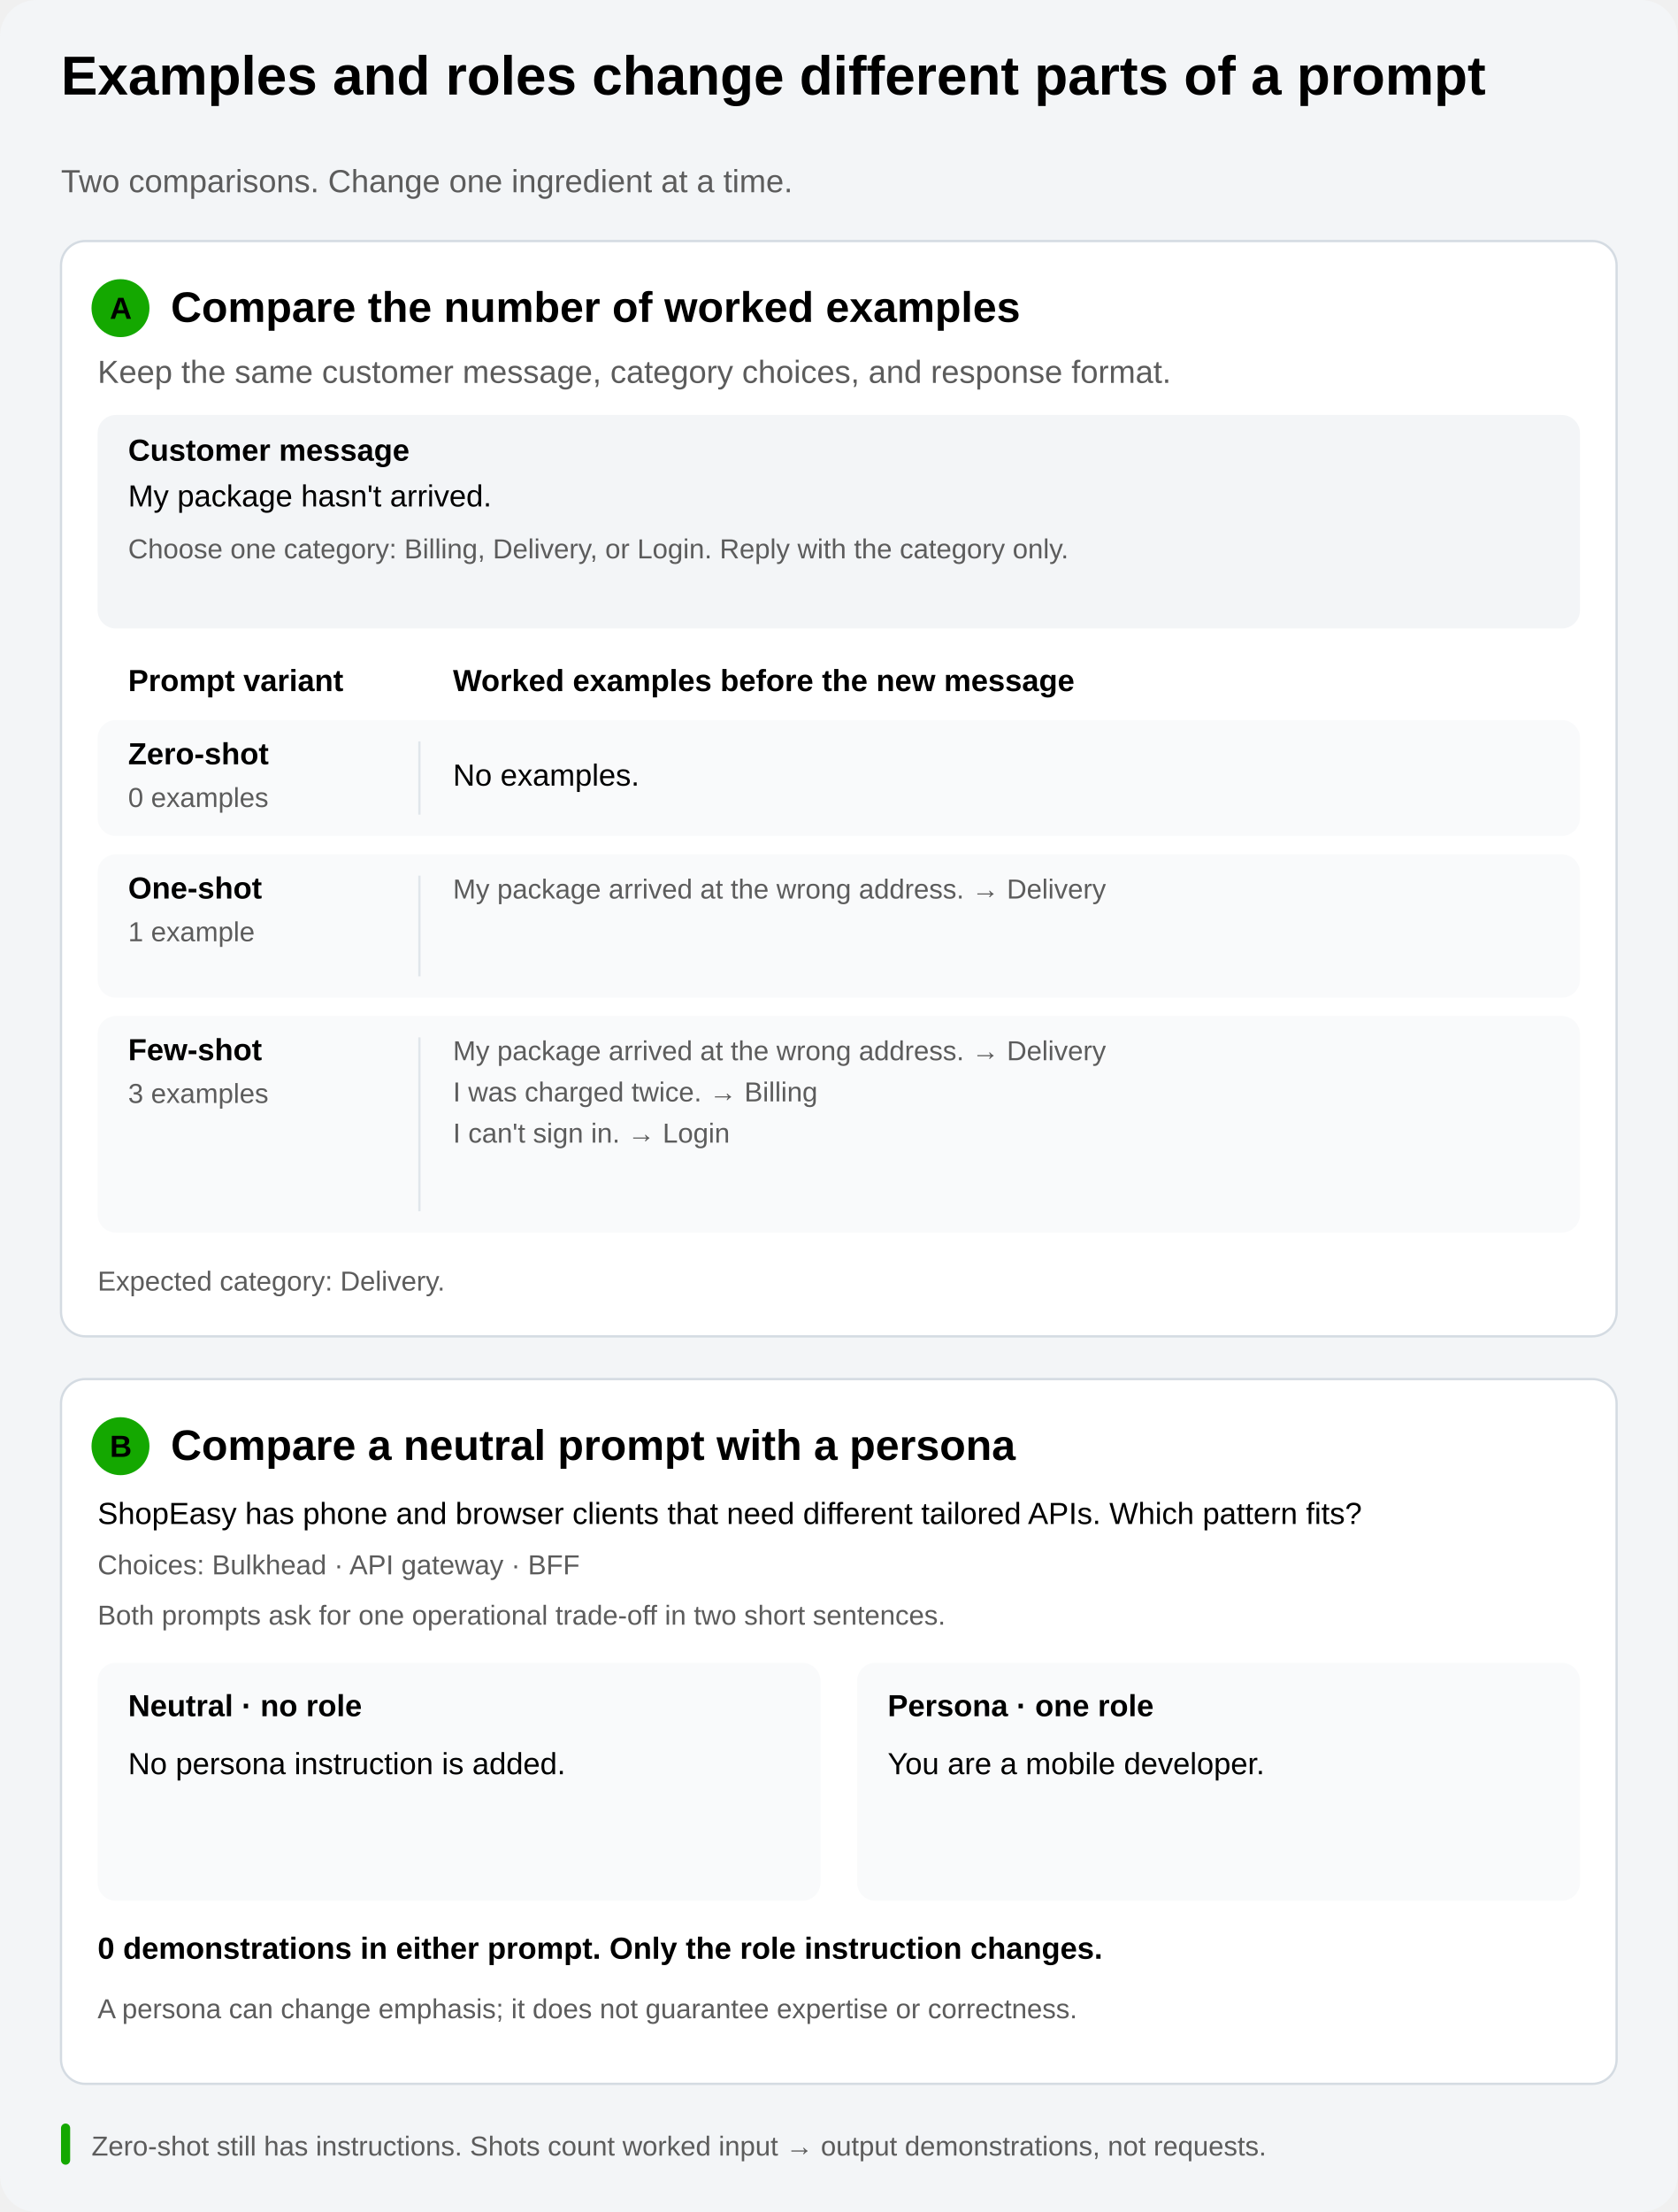
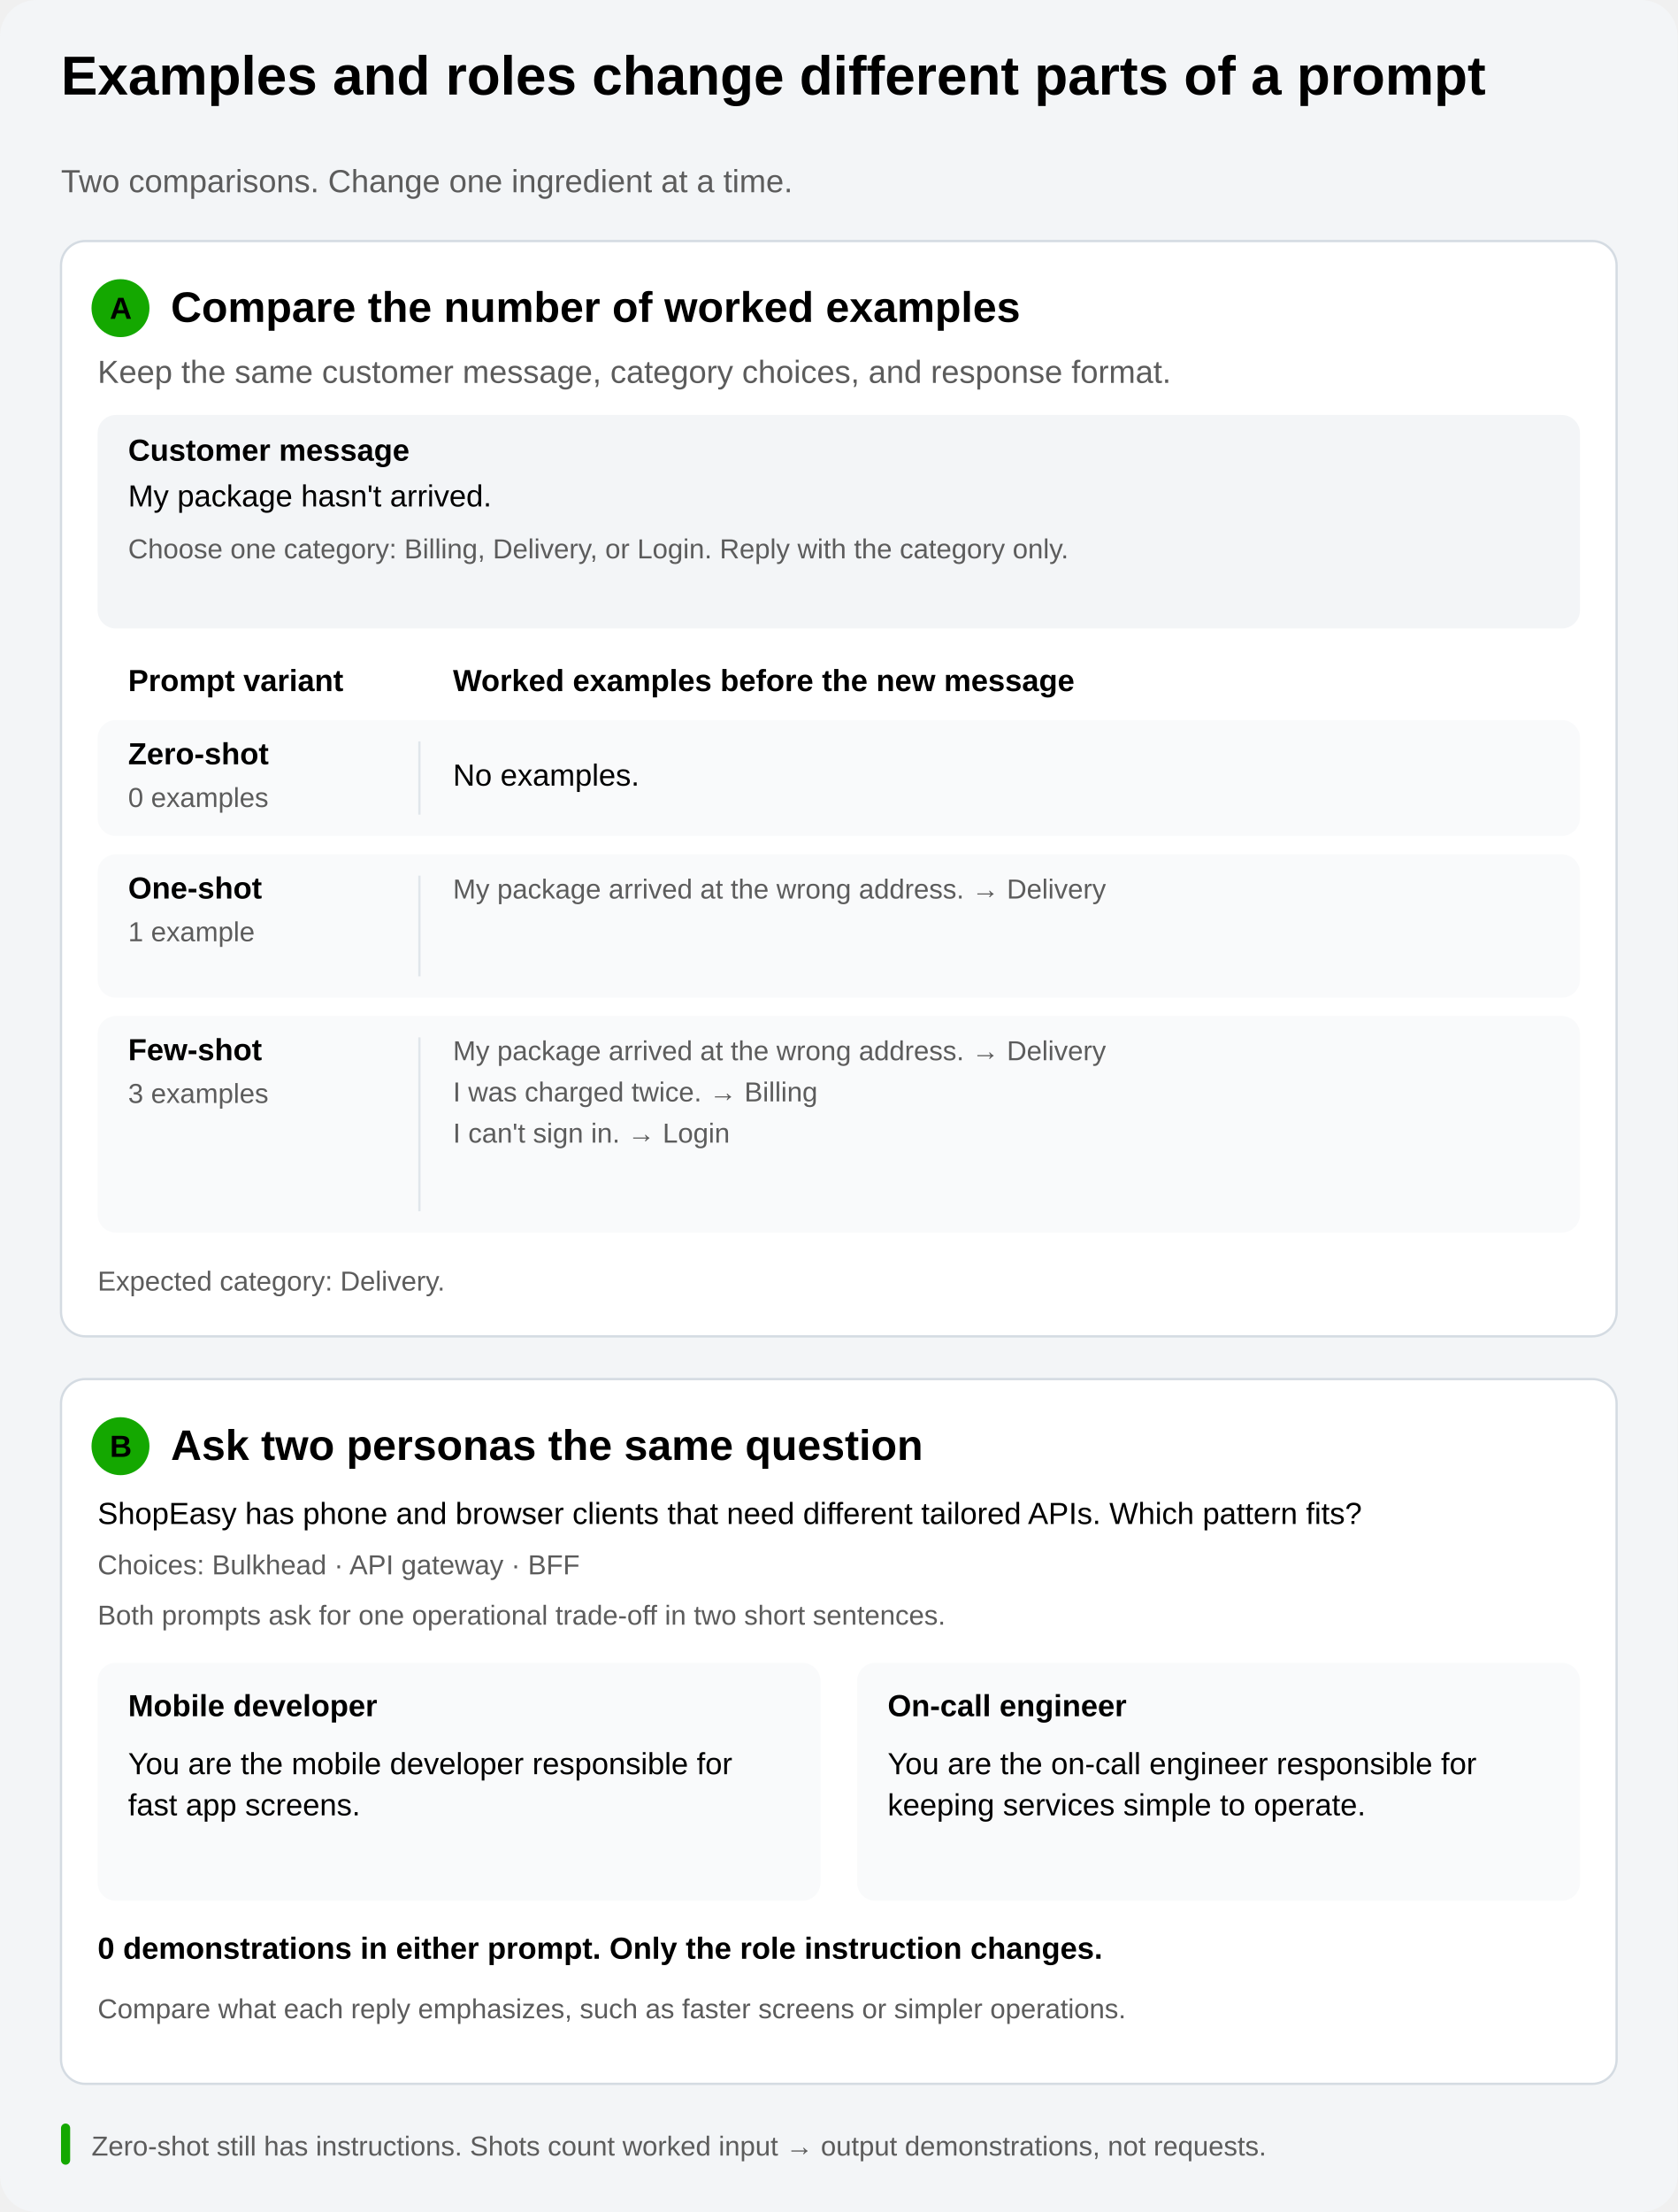
<svg xmlns="http://www.w3.org/2000/svg" viewBox="0 0 1100 1450" role="img" aria-labelledby="title desc">
  <style>
  text { font-family: "Helvetica Neue", Arial, sans-serif; fill: #000000; }
  .title { font-size: 36px; font-weight: 700; }
  .intro { font-size: 21px; fill: #5C5C5C; }
  .section { font-size: 28px; font-weight: 700; }
  .body { font-size: 20px; }
  .label { font-size: 20px; font-weight: 700; }
  .small { font-size: 18px; fill: #5C5C5C; }
  .badge { font-size: 20px; font-weight: 700; }
  .card { fill: #FFFFFF; stroke: #D4DBE2; stroke-width: 1.5; }
  .soft { fill: #F3F5F7; }
  .row { fill: #F9FAFB; }
  .line { stroke: #E0E6EB; stroke-width: 1.5; }
</style>
  <rect width="1100" height="1450" rx="24" fill="#F3F5F7" />
  <text x="40" y="62" class="title">
    <tspan x="40" dy="0">Examples and roles change different parts of a prompt</tspan>
  </text>
  <text x="40" y="126" class="intro">
    <tspan x="40" dy="0">Two comparisons. Change one ingredient at a time.</tspan>
  </text>
  <rect x="40" y="158" width="1020" height="718" rx="16" class="card" />
  <circle cx="79" cy="202" r="19" fill="#14A800" />
  <text x="72" y="209" class="badge">
    <tspan x="72" dy="0">A</tspan>
  </text>
  <text x="112" y="211" class="section">
    <tspan x="112" dy="0">Compare the number of worked examples</tspan>
  </text>
  <text x="64" y="251" class="intro">
    <tspan x="64" dy="0">Keep the same customer message, category choices, and response format.</tspan>
  </text>
  <rect x="64" y="272" width="972" height="140" rx="12" class="soft" />
  <text x="84" y="302" class="label">
    <tspan x="84" dy="0">Customer message</tspan>
  </text>
  <text x="84" y="332" class="body">
    <tspan x="84" dy="0">My package hasn't arrived.</tspan>
  </text>
  <text x="84" y="366" class="small">
    <tspan x="84" dy="0">Choose one category: Billing, Delivery, or Login. Reply with the category only.</tspan>
  </text>
  <text x="84" y="453" class="label">
    <tspan x="84" dy="0">Prompt variant</tspan>
  </text>
  <text x="297" y="453" class="label">
    <tspan x="297" dy="0">Worked examples before the new message</tspan>
  </text>
  <rect x="64" y="472" width="972" height="76" rx="12" class="row" />
  <text x="84" y="501" class="label">
    <tspan x="84" dy="0">Zero-shot</tspan>
  </text>
  <text x="84" y="529" class="small">
    <tspan x="84" dy="0">0 examples</tspan>
  </text>
  <path d="M275 486 V534" class="line" />
  <text x="297" y="515" class="body">
    <tspan x="297" dy="0">No examples.</tspan>
  </text>
  <rect x="64" y="560" width="972" height="94" rx="12" class="row" />
  <text x="84" y="589" class="label">
    <tspan x="84" dy="0">One-shot</tspan>
  </text>
  <text x="84" y="617" class="small">
    <tspan x="84" dy="0">1 example</tspan>
  </text>
  <path d="M275 574 V640" class="line" />
  <text x="297" y="589" class="small">
    <tspan x="297" dy="0">My package arrived at the wrong address. → Delivery</tspan>
  </text>
  <rect x="64" y="666" width="972" height="142" rx="12" class="row" />
  <text x="84" y="695" class="label">
    <tspan x="84" dy="0">Few-shot</tspan>
  </text>
  <text x="84" y="723" class="small">
    <tspan x="84" dy="0">3 examples</tspan>
  </text>
  <path d="M275 680 V794" class="line" />
  <text x="297" y="695" class="small">
    <tspan x="297" dy="0">My package arrived at the wrong address. → Delivery</tspan>
  </text>
  <text x="297" y="722" class="small">
    <tspan x="297" dy="0">I was charged twice. → Billing</tspan>
  </text>
  <text x="297" y="749" class="small">
    <tspan x="297" dy="0">I can't sign in. → Login</tspan>
  </text>
  <text x="64" y="846" class="small">
    <tspan x="64" dy="0">Expected category: Delivery.</tspan>
  </text>
  <rect x="40" y="904" width="1020" height="462" rx="16" class="card" />
  <circle cx="79" cy="948" r="19" fill="#14A800" />
  <text x="72" y="955" class="badge">
    <tspan x="72" dy="0">B</tspan>
  </text>
  <text x="112" y="957" class="section">
-     <tspan x="112" dy="0">Compare a neutral prompt with a persona</tspan>
+     <tspan x="112" dy="0">Ask two personas the same question</tspan>
  </text>
  <text x="64" y="999" class="body">
    <tspan x="64" dy="0">ShopEasy has phone and browser clients that need different tailored APIs. Which pattern fits?</tspan>
  </text>
  <text x="64" y="1032" class="small">
    <tspan x="64" dy="0">Choices: Bulkhead · API gateway · BFF</tspan>
  </text>
  <text x="64" y="1065" class="small">
    <tspan x="64" dy="0">Both prompts ask for one operational trade-off in two short sentences.</tspan>
  </text>
  <rect x="64" y="1090" width="474" height="156" rx="12" class="row" />
  <text x="84" y="1125" class="label">
-     <tspan x="84" dy="0">Neutral · no role</tspan>
+     <tspan x="84" dy="0">Mobile developer</tspan>
  </text>
  <text x="84" y="1163" class="body">
-     <tspan x="84" dy="0">No persona instruction is added.</tspan>
+     <tspan x="84" dy="0">You are the mobile developer responsible for</tspan>
+     <tspan x="84" dy="27">fast app screens.</tspan>
  </text>
  <rect x="562" y="1090" width="474" height="156" rx="12" class="row" />
  <text x="582" y="1125" class="label">
-     <tspan x="582" dy="0">Persona · one role</tspan>
+     <tspan x="582" dy="0">On-call engineer</tspan>
  </text>
  <text x="582" y="1163" class="body">
-     <tspan x="582" dy="0">You are a mobile developer.</tspan>
+     <tspan x="582" dy="0">You are the on-call engineer responsible for</tspan>
+     <tspan x="582" dy="27">keeping services simple to operate.</tspan>
  </text>
  <text x="64" y="1284" class="label">
    <tspan x="64" dy="0">0 demonstrations in either prompt. Only the role instruction changes.</tspan>
  </text>
  <text x="64" y="1323" class="small">
-     <tspan x="64" dy="0">A persona can change emphasis; it does not guarantee expertise or correctness.</tspan>
+     <tspan x="64" dy="0">Compare what each reply emphasizes, such as faster screens or simpler operations.</tspan>
  </text>
  <rect x="40" y="1392" width="6" height="27" rx="3" fill="#14A800" />
  <text x="60" y="1413" class="small">
    <tspan x="60" dy="0">Zero-shot still has instructions. Shots count worked input → output demonstrations, not requests.</tspan>
  </text>
</svg>
